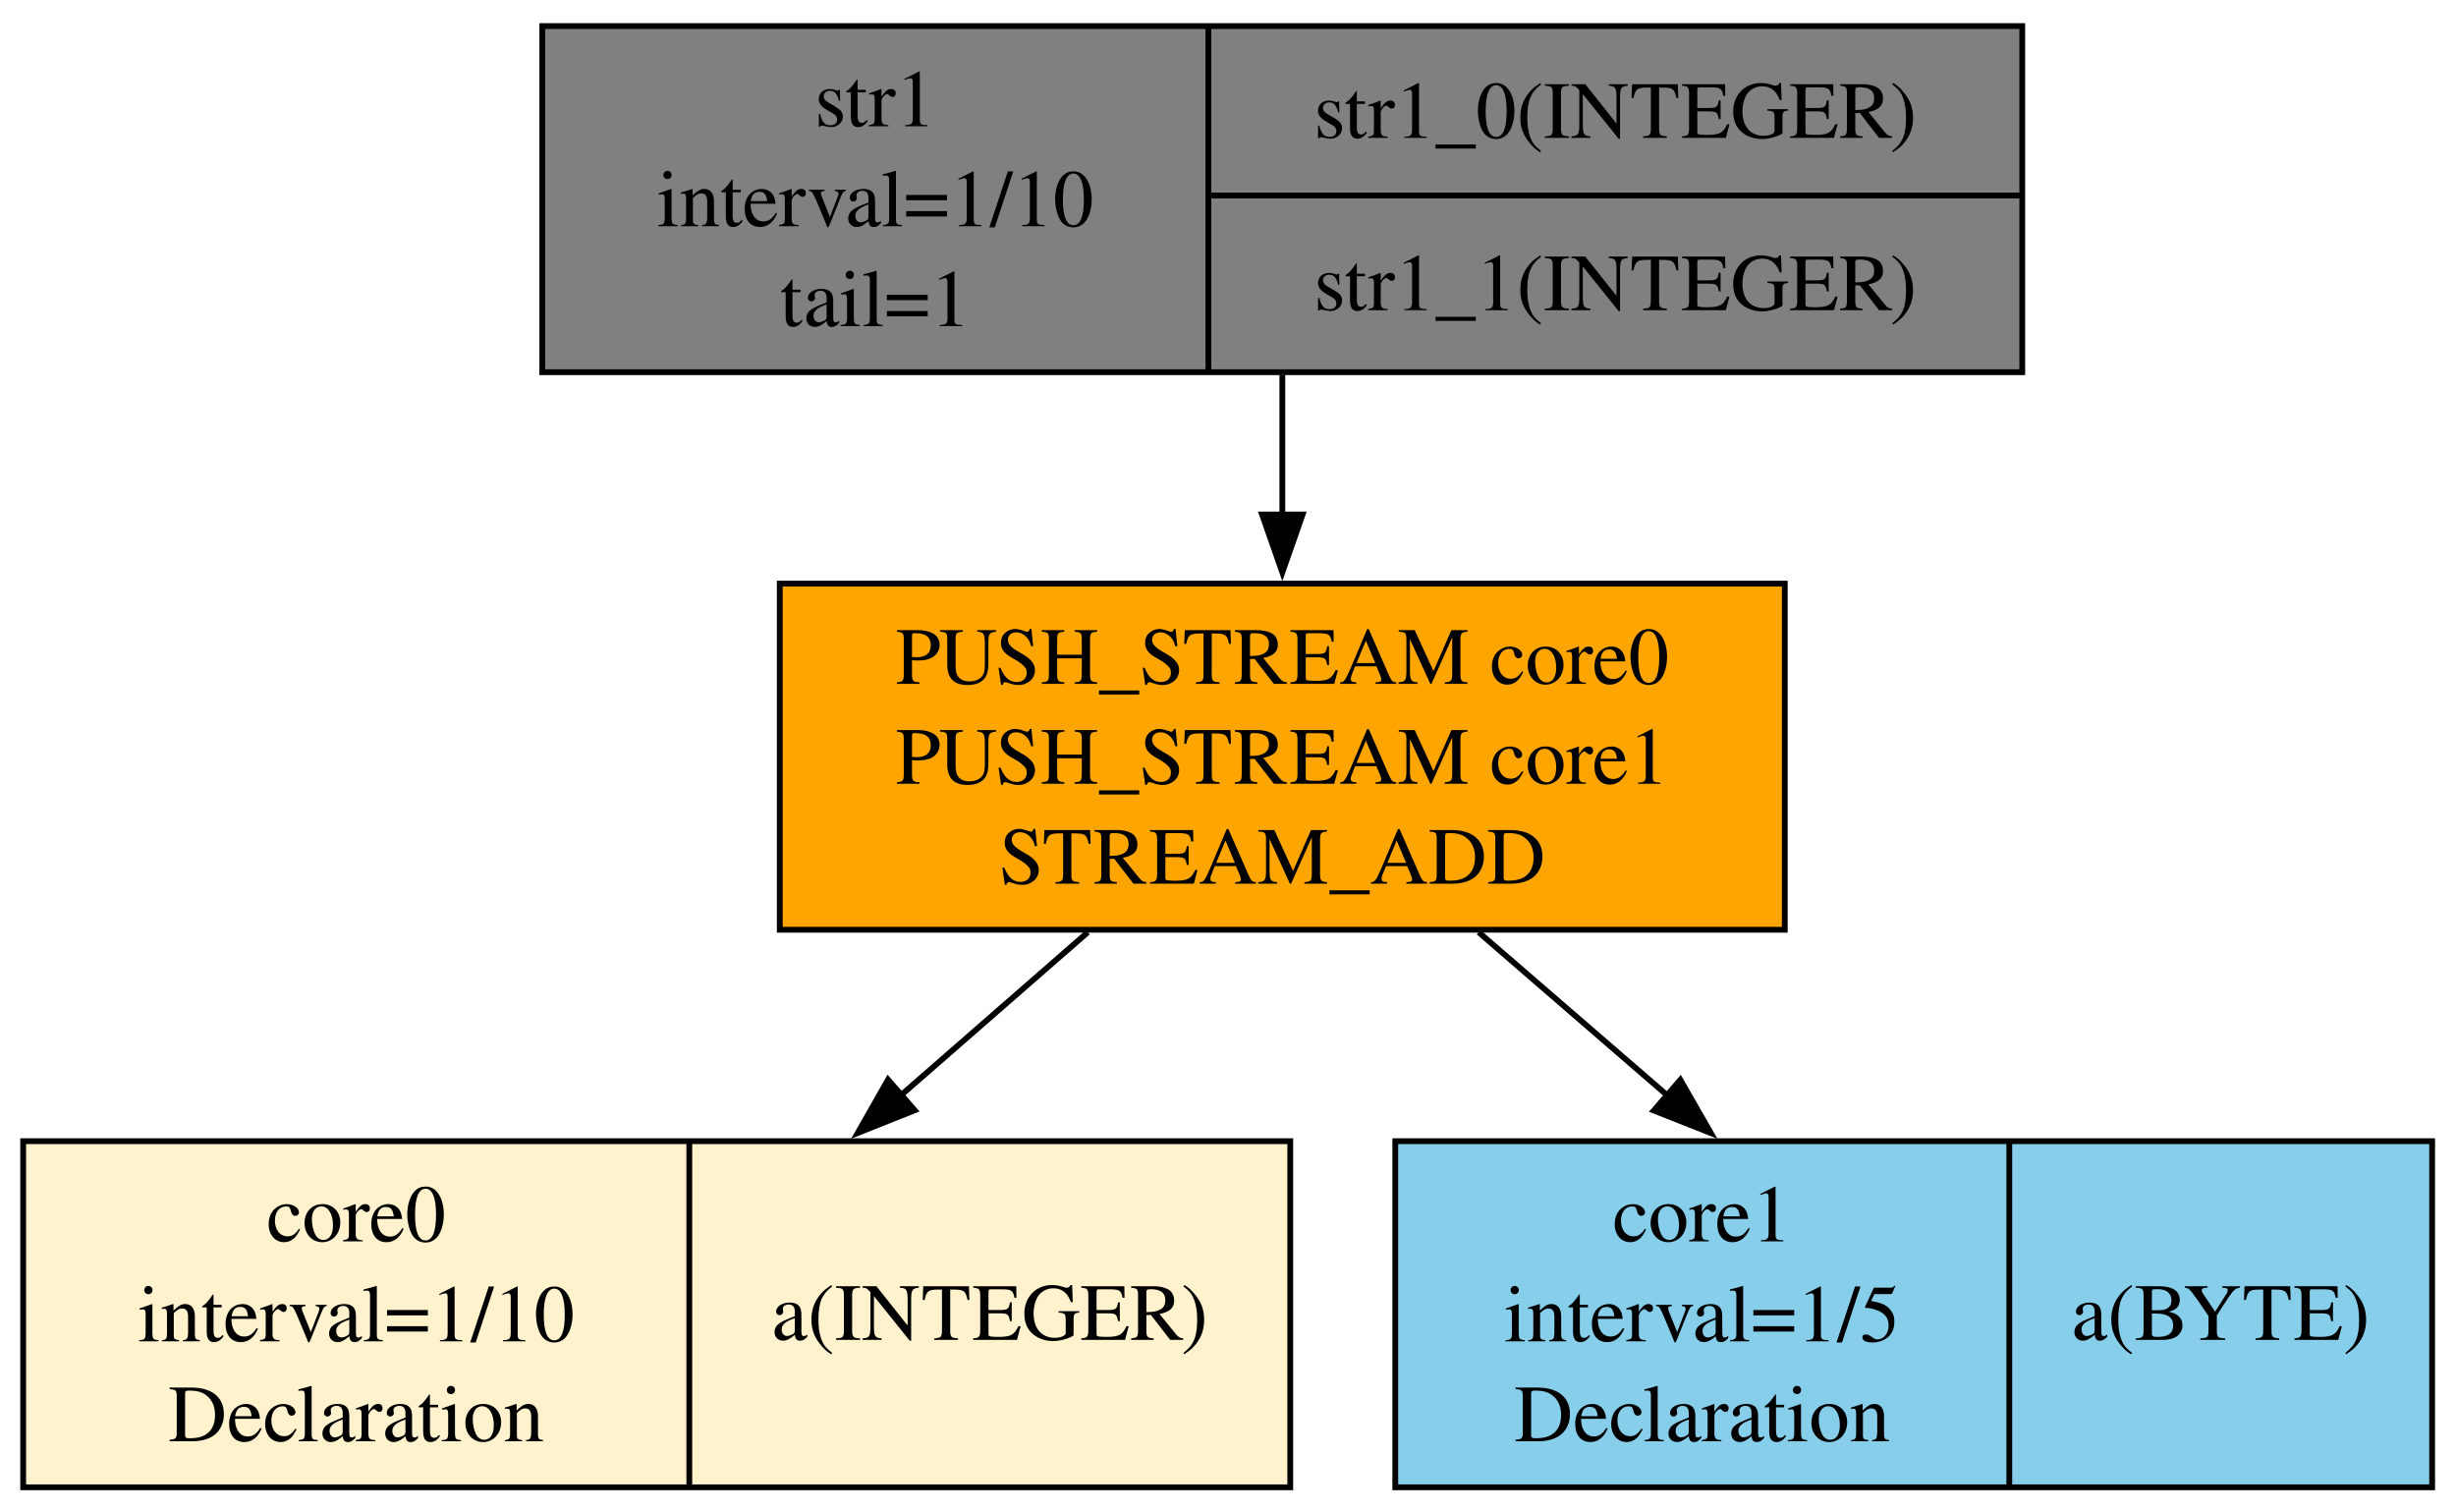
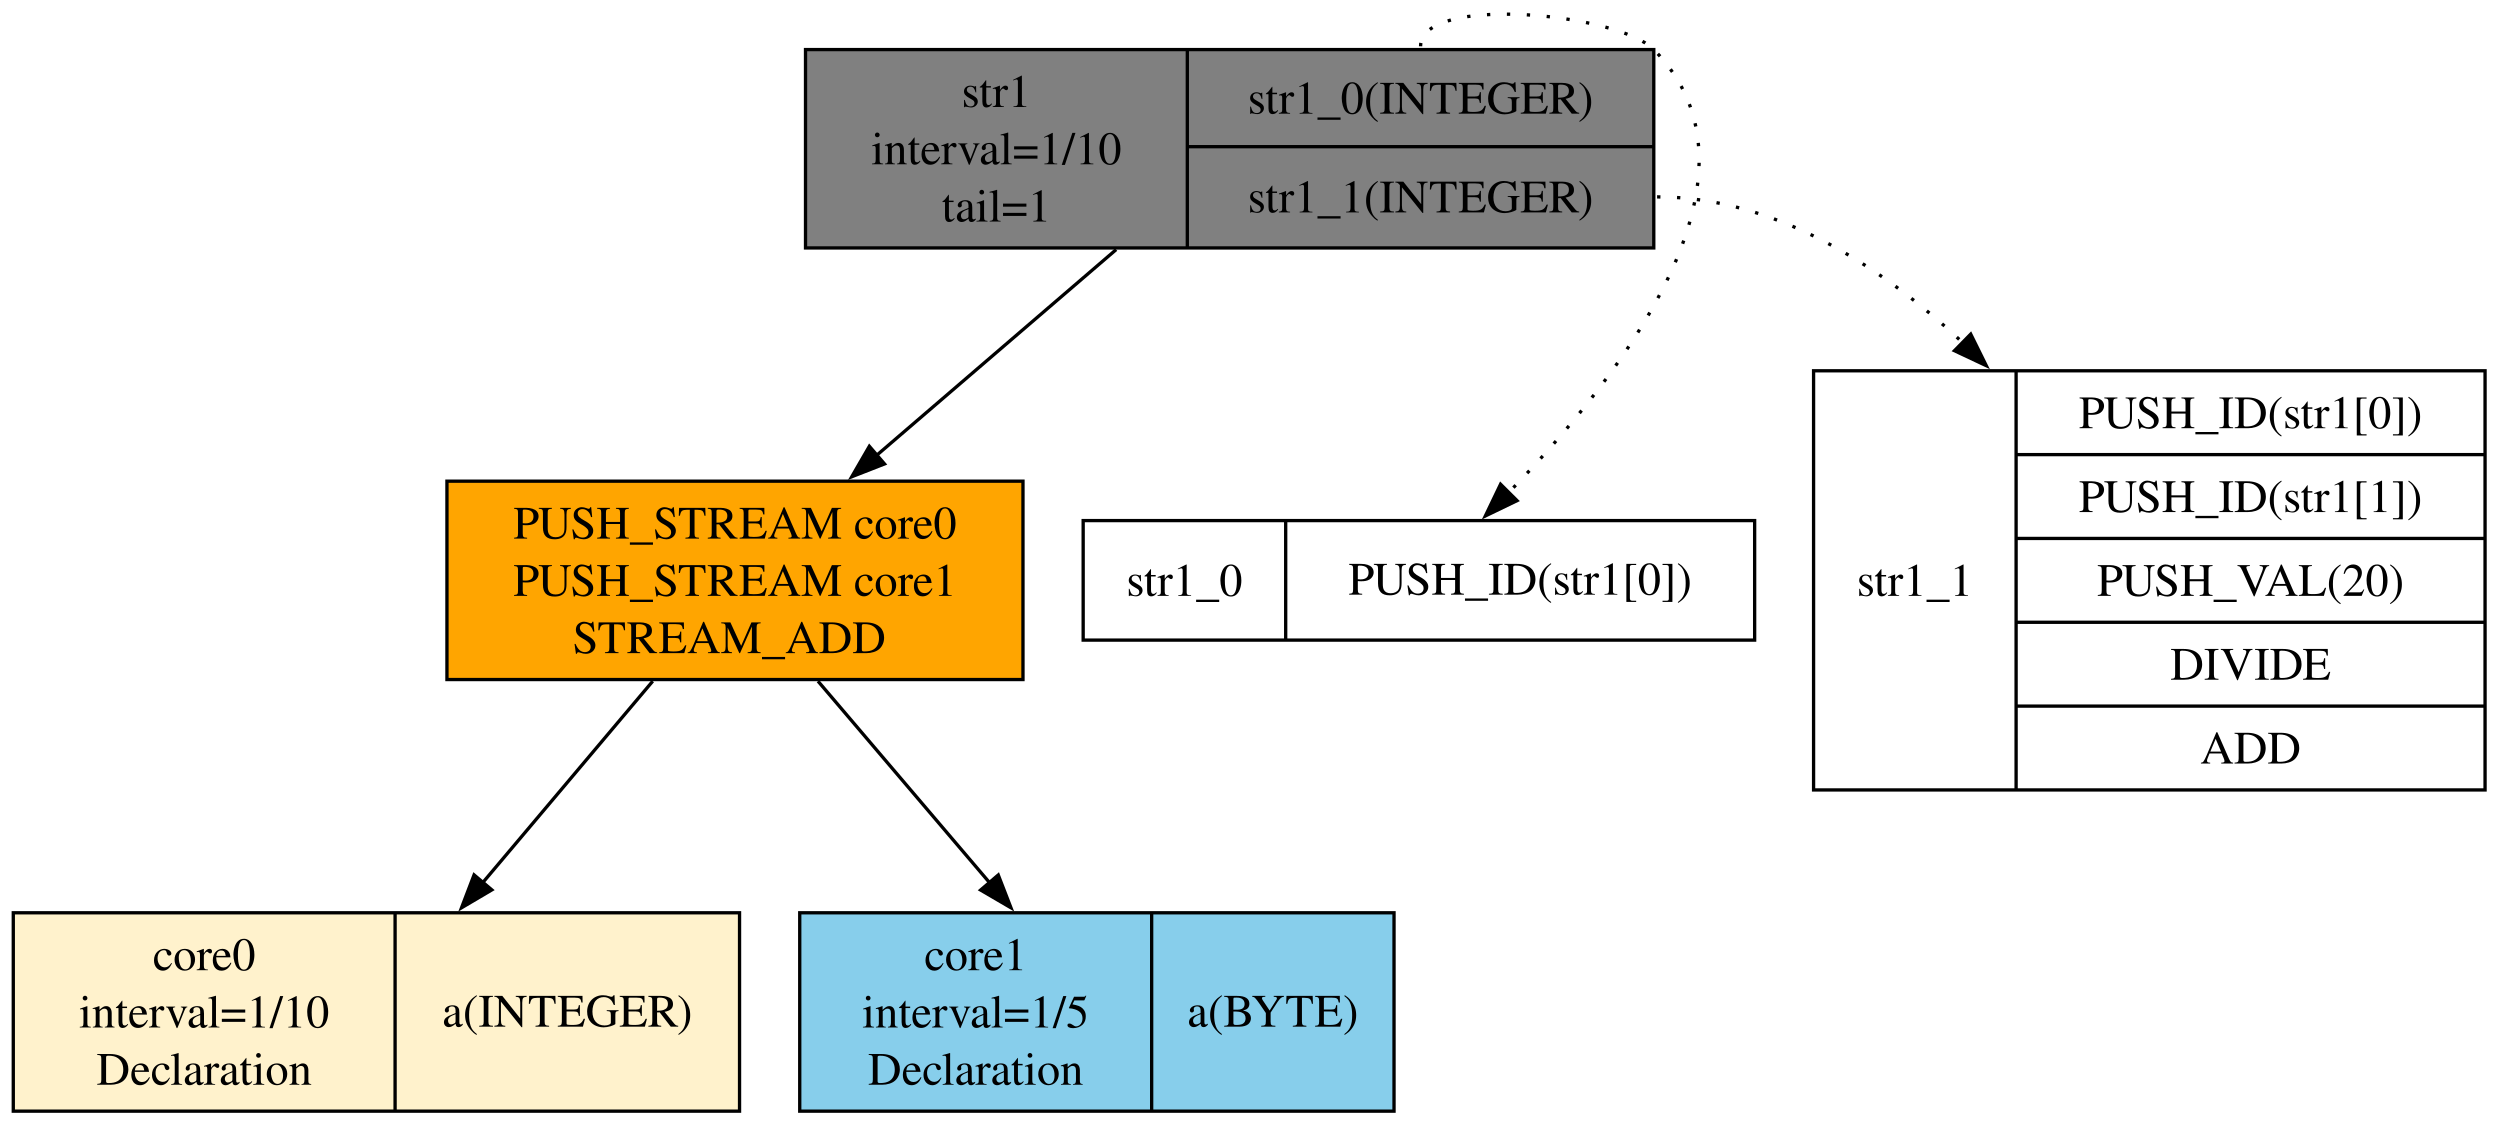
- <svg xmlns="http://www.w3.org/2000/svg" width="424pt" height="261pt" viewBox="0.00 0.00 424.00 261.00">
-   <g id="graph0" class="graph" transform="scale(1 1) rotate(0) translate(4 257.25)">
+ <svg xmlns="http://www.w3.org/2000/svg" width="753pt" height="339pt" viewBox="0.00 0.00 753.00 339.00">
+   <g id="graph0" class="graph" transform="scale(1 1) rotate(0) translate(4 335.18)">
    <g id="node1" class="node">
      <polygon fill="#fff2cc" stroke="Black" points="0,-0.5 0,-60.25 218.75,-60.25 218.75,-0.5 0,-0.5" />
      <text xml:space="preserve" text-anchor="middle" x="57.5" y="-42.95" font-family="Times,serif" font-size="14.00">core0</text>
      <text xml:space="preserve" text-anchor="middle" x="57.5" y="-25.7" font-family="Times,serif" font-size="14.00">interval=1/10</text>
      <text xml:space="preserve" text-anchor="middle" x="57.5" y="-8.45" font-family="Times,serif" font-size="14.00">Declaration</text>
      <polyline fill="none" stroke="Black" points="115,-0.5 115,-60.25" />
      <text xml:space="preserve" text-anchor="middle" x="166.88" y="-25.95" font-family="Times,serif" font-size="14.00">a(INTEGER)</text>
    </g>
    <g id="node2" class="node">
      <polygon fill="Skyblue" stroke="Black" points="236.88,-0.5 236.88,-60.25 415.88,-60.25 415.88,-0.5 236.88,-0.5" />
      <text xml:space="preserve" text-anchor="middle" x="289.88" y="-42.95" font-family="Times,serif" font-size="14.00">core1</text>
      <text xml:space="preserve" text-anchor="middle" x="289.88" y="-25.7" font-family="Times,serif" font-size="14.00">interval=1/5</text>
      <text xml:space="preserve" text-anchor="middle" x="289.88" y="-8.45" font-family="Times,serif" font-size="14.00">Declaration</text>
      <polyline fill="none" stroke="Black" points="342.88,-0.5 342.88,-60.25" />
      <text xml:space="preserve" text-anchor="middle" x="379.38" y="-25.95" font-family="Times,serif" font-size="14.00">a(BYTE)</text>
    </g>
    <g id="node3" class="node">
-       <polygon fill="Gray" stroke="Black" points="89.62,-193 89.62,-252.75 345.12,-252.75 345.12,-193 89.62,-193" />
-       <text xml:space="preserve" text-anchor="middle" x="147.12" y="-235.45" font-family="Times,serif" font-size="14.00">str1</text>
-       <text xml:space="preserve" text-anchor="middle" x="147.12" y="-218.2" font-family="Times,serif" font-size="14.00">interval=1/10</text>
-       <text xml:space="preserve" text-anchor="middle" x="147.12" y="-200.95" font-family="Times,serif" font-size="14.00">tail=1</text>
-       <polyline fill="none" stroke="Black" points="204.62,-193 204.62,-252.75" />
-       <text xml:space="preserve" text-anchor="middle" x="274.88" y="-233.45" font-family="Times,serif" font-size="14.00">str1_0(INTEGER)</text>
-       <polyline fill="none" stroke="Black" points="204.62,-223.5 345.12,-223.5" />
-       <text xml:space="preserve" text-anchor="middle" x="274.88" y="-203.7" font-family="Times,serif" font-size="14.00">str1_1(INTEGER)</text>
+       <polygon fill="Gray" stroke="Black" points="238.62,-260.5 238.62,-320.25 494.12,-320.25 494.12,-260.5 238.62,-260.5" />
+       <text xml:space="preserve" text-anchor="middle" x="296.12" y="-302.95" font-family="Times,serif" font-size="14.00">str1</text>
+       <text xml:space="preserve" text-anchor="middle" x="296.12" y="-285.7" font-family="Times,serif" font-size="14.00">interval=1/10</text>
+       <text xml:space="preserve" text-anchor="middle" x="296.12" y="-268.45" font-family="Times,serif" font-size="14.00">tail=1</text>
+       <polyline fill="none" stroke="Black" points="353.62,-260.5 353.62,-320.25" />
+       <text xml:space="preserve" text-anchor="middle" x="423.88" y="-300.95" font-family="Times,serif" font-size="14.00">str1_0(INTEGER)</text>
+       <polyline fill="none" stroke="Black" points="353.62,-291 494.12,-291" />
+       <text xml:space="preserve" text-anchor="middle" x="423.88" y="-271.2" font-family="Times,serif" font-size="14.00">str1_1(INTEGER)</text>
    </g>
    <g id="node4" class="node">
-       <polygon fill="Orange" stroke="Black" points="304.12,-156.5 130.62,-156.5 130.62,-96.75 304.12,-96.75 304.12,-156.5" />
-       <text xml:space="preserve" text-anchor="middle" x="217.38" y="-139.2" font-family="Times,serif" font-size="14.00">PUSH_STREAM core0</text>
-       <text xml:space="preserve" text-anchor="middle" x="217.38" y="-121.95" font-family="Times,serif" font-size="14.00">PUSH_STREAM core1</text>
-       <text xml:space="preserve" text-anchor="middle" x="217.38" y="-104.7" font-family="Times,serif" font-size="14.00">STREAM_ADD </text>
+       <polygon fill="Orange" stroke="Black" points="304.12,-190.25 130.62,-190.25 130.62,-130.5 304.12,-130.5 304.12,-190.25" />
+       <text xml:space="preserve" text-anchor="middle" x="217.38" y="-172.95" font-family="Times,serif" font-size="14.00">PUSH_STREAM core0</text>
+       <text xml:space="preserve" text-anchor="middle" x="217.38" y="-155.7" font-family="Times,serif" font-size="14.00">PUSH_STREAM core1</text>
+       <text xml:space="preserve" text-anchor="middle" x="217.38" y="-138.45" font-family="Times,serif" font-size="14.00">STREAM_ADD </text>
    </g>
    <g id="edge1" class="edge">
-       <path fill="none" stroke="black" d="M217.38,-192.57C217.38,-184.86 217.38,-176.4 217.38,-168.21" />
-       <polygon fill="black" stroke="black" points="220.88,-168.43 217.38,-158.43 213.88,-168.43 220.88,-168.43" />
+       <path fill="none" stroke="black" d="M332.19,-260.01C310.71,-241.55 282.82,-217.6 259.91,-197.92" />
+       <polygon fill="black" stroke="black" points="262.41,-195.45 252.55,-191.59 257.85,-200.76 262.41,-195.45" />
+     </g>
+     <g id="node5" class="node">
+       <polygon fill="none" stroke="black" points="322.25,-142.38 322.25,-178.38 524.5,-178.38 524.5,-142.38 322.25,-142.38" />
+       <text xml:space="preserve" text-anchor="middle" x="352.75" y="-155.7" font-family="Times,serif" font-size="14.00">str1_0</text>
+       <polyline fill="none" stroke="black" points="383.25,-142.38 383.25,-178.38" />
+       <text xml:space="preserve" text-anchor="middle" x="453.88" y="-156.07" font-family="Times,serif" font-size="14.00">PUSH_ID(str1[0])</text>
+     </g>
+     <g id="edge4" class="edge">
+       <path fill="none" stroke="black" stroke-dasharray="1,5" d="M423.88,-321.25C423.88,-336.86 483.16,-331.37 494.12,-320.25 531.55,-282.29 483.71,-221.13 450.41,-186.82" />
+       <polygon fill="black" stroke="black" points="452.93,-184.39 443.39,-179.78 447.97,-189.33 452.93,-184.39" />
+     </g>
+     <g id="node6" class="node">
+       <polygon fill="none" stroke="black" points="542.25,-97.25 542.25,-223.5 744.5,-223.5 744.5,-97.25 542.25,-97.25" />
+       <text xml:space="preserve" text-anchor="middle" x="572.75" y="-155.7" font-family="Times,serif" font-size="14.00">str1_1</text>
+       <polyline fill="none" stroke="black" points="603.25,-97.25 603.25,-223.5" />
+       <text xml:space="preserve" text-anchor="middle" x="673.88" y="-206.2" font-family="Times,serif" font-size="14.00">PUSH_ID(str1[0])</text>
+       <polyline fill="none" stroke="black" points="603.25,-198.25 744.5,-198.25" />
+       <text xml:space="preserve" text-anchor="middle" x="673.88" y="-180.95" font-family="Times,serif" font-size="14.00">PUSH_ID(str1[1])</text>
+       <polyline fill="none" stroke="black" points="603.25,-173 744.5,-173" />
+       <text xml:space="preserve" text-anchor="middle" x="673.88" y="-155.7" font-family="Times,serif" font-size="14.00">PUSH_VAL(20)</text>
+       <polyline fill="none" stroke="black" points="603.25,-147.75 744.5,-147.75" />
+       <text xml:space="preserve" text-anchor="middle" x="673.88" y="-130.45" font-family="Times,serif" font-size="14.00">DIVIDE</text>
+       <polyline fill="none" stroke="black" points="603.25,-122.5 744.5,-122.5" />
+       <text xml:space="preserve" text-anchor="middle" x="673.88" y="-105.2" font-family="Times,serif" font-size="14.00">ADD</text>
+     </g>
+     <g id="edge5" class="edge">
+       <path fill="none" stroke="black" stroke-dasharray="1,5" d="M495.12,-275.88C530.34,-275.88 562.29,-255.39 587.43,-231.75" />
+       <polygon fill="black" stroke="black" points="589.58,-234.54 594.27,-225.04 584.68,-229.55 589.58,-234.54" />
    </g>
    <g id="edge2" class="edge">
-       <path fill="none" stroke="black" d="M183.8,-96.32C173.53,-87.37 162.12,-77.41 151.37,-68.03" />
-       <polygon fill="black" stroke="black" points="153.91,-65.59 144.07,-61.66 149.31,-70.87 153.91,-65.59" />
+       <path fill="none" stroke="black" d="M192.6,-130.01C177.37,-111.96 157.7,-88.65 141.31,-69.22" />
+       <polygon fill="black" stroke="black" points="144.14,-67.15 135.01,-61.76 138.79,-71.66 144.14,-67.15" />
    </g>
    <g id="edge3" class="edge">
-       <path fill="none" stroke="black" d="M251.27,-96.32C261.62,-87.37 273.14,-77.41 283.99,-68.03" />
-       <polygon fill="black" stroke="black" points="286.09,-70.84 291.36,-61.65 281.51,-65.54 286.09,-70.84" />
+       <path fill="none" stroke="black" d="M242.38,-130.01C257.75,-111.96 277.6,-88.65 294.14,-69.22" />
+       <polygon fill="black" stroke="black" points="296.68,-71.64 300.5,-61.76 291.36,-67.1 296.68,-71.64" />
    </g>
  </g>
</svg>
